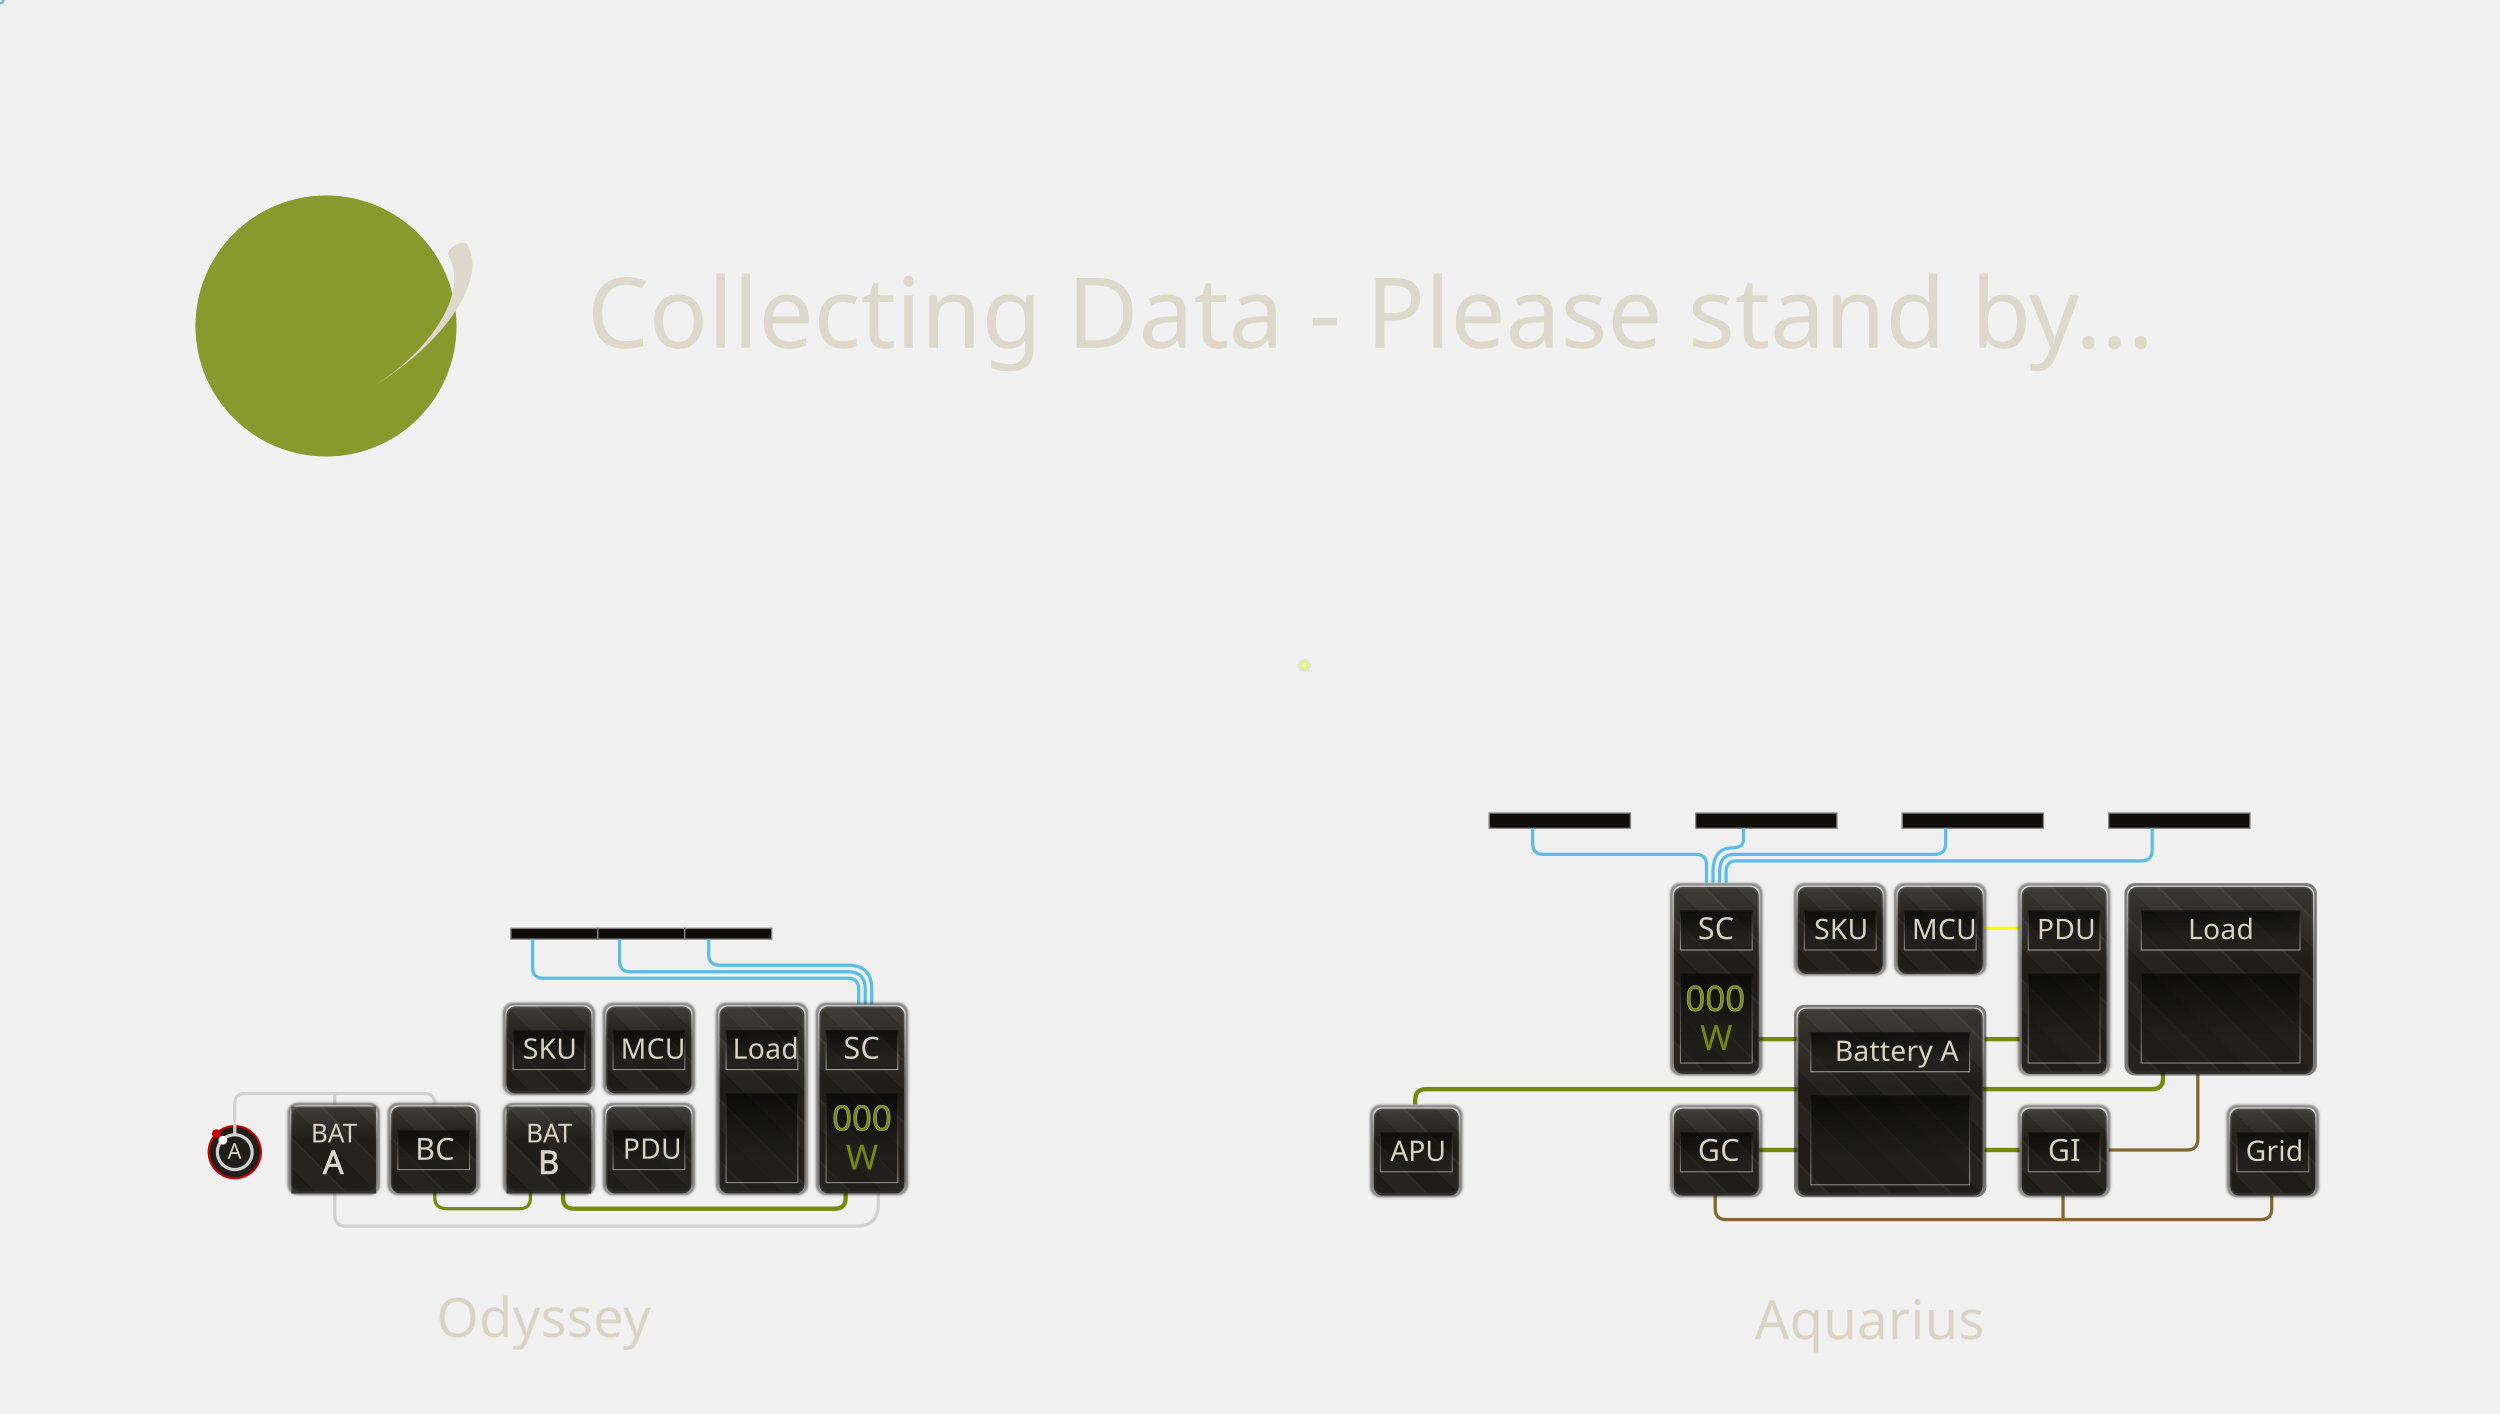
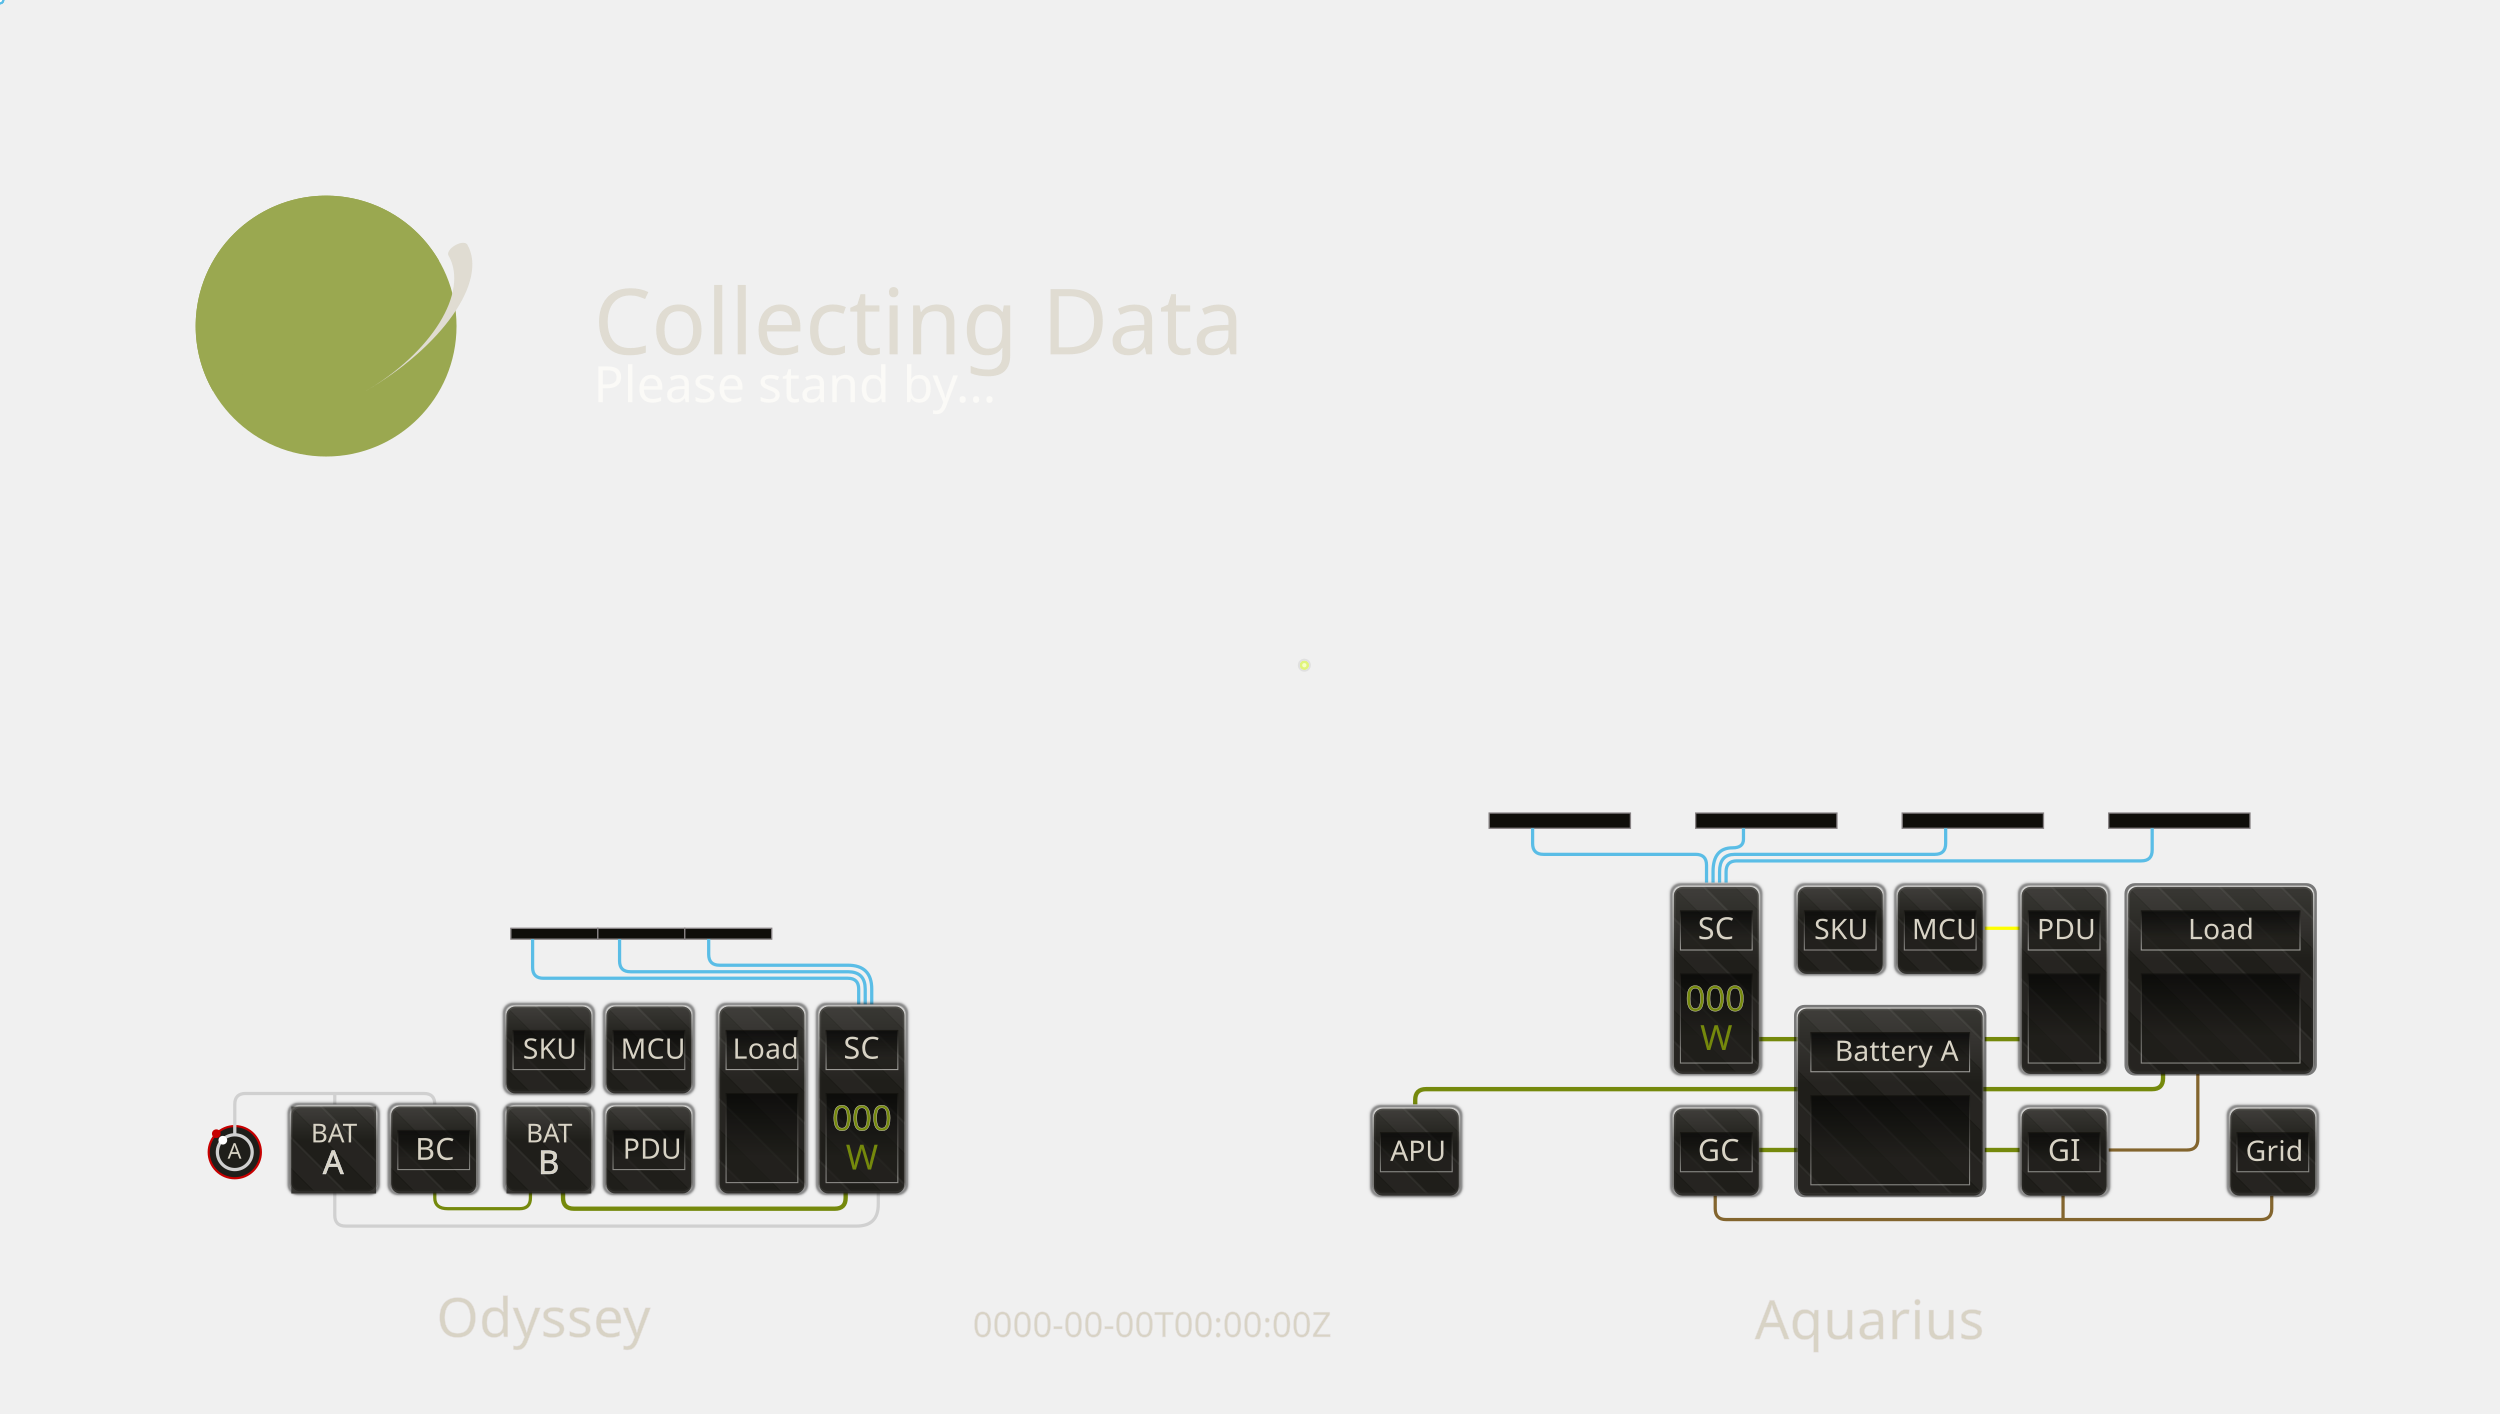
<svg xmlns="http://www.w3.org/2000/svg" xmlns:xlink="http://www.w3.org/1999/xlink" id="Apollo-NG-Visual-Dashboard" height="650" width="1150">
  <style>
    @font-face {
      font-family: "DIN";
      src: url('../font/DIN.woff');
      font-weight: normal;
    }
    .button {
      -webkit-touch-callout: none;
      -webkit-user-select: none;
      -khtml-user-select: none;
      -moz-user-select: none;
      -ms-user-select: none;
      user-select: none;
    }
    .button:hover {
      cursor: pointer;
    }
  </style>
  <defs>
    <filter id="buttonBlur" x="-1" y="-1" width="3" height="3">
      <feGaussianBlur in="SourceGraphic" stdDeviation="0.7" />
    </filter>
    <pattern id="buttonPattern" x="0" y="0" width="20" height="50" patternUnits="userSpaceOnUse" patternTransform="rotate(-45)">
      <rect x="0" y="0" height="50" width="10" rx="0" ry="0" style="stroke: none; fill: #3f3e3a; " />
      <path d="M10,0 L10,50" style="stroke:#8f8e8a; stroke-width: 1; fill:none;" />
      <rect x="10" y="0" height="50" width="10" rx="0" ry="0" style="stroke: none; fill: #1f1e1a; " />
      <path d="M20,0 L20,50" style="stroke:#0f0e0a; stroke-width: 1; fill:none;" />
    </pattern>
    <linearGradient id="buttonFaceGradient" x1="0%" y1="0%" x2="0%" y2="100%" spreadMethod="pad">
      <stop offset="0" stop-color="#3f3e3a" stop-opacity="0.8" />
      <stop offset="40%" stop-color="#1f1e1a" stop-opacity="0.8" />
    </linearGradient>
    <linearGradient id="buttonStrokeGradient" x1="0%" y1="0%" x2="0%" y2="100%" spreadMethod="pad">
      <stop offset="0" stop-color="#dfdeda" stop-opacity="0.5" />
      <stop offset="40%" stop-color="#4f4e4a" stop-opacity="0.5" />
    </linearGradient>
    <linearGradient id="buttonDisplayGradient" x1="0%" y1="0%" x2="0%" y2="100%" spreadMethod="pad">
      <stop offset="0" stop-color="#000000" stop-opacity="1" />
      <stop offset="70%" stop-color="#1f1e1a" stop-opacity="1" />
    </linearGradient>
    <linearGradient id="buttonDisplayStrokeGradient" x1="0%" y1="0%" x2="0%" y2="100%" spreadMethod="pad">
      <stop offset="0" stop-color="#0f0e0a" stop-opacity="1" />
      <stop offset="100%" stop-color="#cfceca" stop-opacity="1" />
    </linearGradient>
    <g id="button_sq">
      <rect x="-1" y="-1" height="41" width="41" rx="4" ry="4" style="stroke:#000000; fill: none; stroke-width: 1.5; filter: url(#buttonBlur);" opacity="0.5" />
      <rect x="0" y="0" height="39" width="39" rx="4" ry="4" style="stroke:url(#buttonStrokeGradient); fill: url(#buttonPattern); stroke-width: 1.5;" />
      <rect x="0" y="0" height="40" width="39" rx="4" ry="4" style="stroke: none; fill:url(#buttonFaceGradient);" />
      <rect x="3" y="11" height="18" width="33" style="stroke:url(#buttonDisplayStrokeGradient); fill: url(#buttonDisplayGradient); stroke-width: 0.5; " opacity="0.6" />
    </g>
    <g id="button_sqt">
      <rect x="-1" y="-1" height="41" width="41" rx="4" ry="4" style="stroke:#000000; fill: none; stroke-width: 1.5; filter: url(#buttonBlur);" opacity="0.5" />
      <rect x="0" y="0" height="39" width="39" rx="4" ry="4" style="stroke:url(#buttonStrokeGradient); fill: url(#buttonPattern); stroke-width: 1.5;" />
      <rect x="0" y="0" height="40" width="39" style="stroke: none; fill:url(#buttonFaceGradient);" />
      <path d="M5,5 L34,5, L34,19, L28,25, L28,35, L11,35, L11,25, L5,19, L5,5" style="stroke:url(#buttonDisplayStrokeGradient); fill: url(#buttonDisplayGradient); stroke-width: 0.5; " opacity="0.6" />
    </g>
    <g id="button_ru">
      <rect x="-1" y="-1" height="87" width="41" rx="4" ry="4" style="stroke:#000000; fill: none; stroke-width: 1.5; filter: url(#buttonBlur);" opacity="0.5" />
      <rect x="0" y="0" height="85" width="39" rx="4" ry="4" style="stroke:url(#buttonStrokeGradient); fill: url(#buttonPattern); stroke-width: 1.5;" />
      <rect x="0" y="0" height="86" width="39" rx="4" ry="4" style="stroke: none; fill:url(#buttonFaceGradient);" />
      <rect x="3" y="11" height="18" width="33" style="stroke:url(#buttonDisplayStrokeGradient); fill: url(#buttonDisplayGradient); stroke-width: 0.5; " opacity="0.7" />
      <rect x="3" y="40" height="41" width="33" style="stroke:url(#buttonDisplayStrokeGradient); fill: url(#buttonDisplayGradient); stroke-width: 0.5; " opacity="0.6" />
    </g>
    <g id="button_bsq">
      <rect x="-1" y="-1" height="87" width="87" rx="4" ry="4" style="stroke:#000000; fill: none; stroke-width: 1.5; " opacity="0.5" />
      <rect x="0" y="0" height="85" width="85" rx="4" ry="4" style="stroke:url(#buttonStrokeGradient); fill: url(#buttonPattern); stroke-width: 1.5;" />
      <rect x="0" y="0" height="86" width="85" rx="4" ry="4" style="stroke: none; fill:url(#buttonFaceGradient);" />
      <rect x="6" y="11" height="18" width="73" style="stroke:url(#buttonDisplayStrokeGradient); fill: url(#buttonDisplayGradient); stroke-width: 0.5; " opacity="0.7" />
      <rect x="6" y="40" height="41" width="73" style="stroke:url(#buttonDisplayStrokeGradient); fill: url(#buttonDisplayGradient); stroke-width: 0.5; " opacity="0.6" />
    </g>
  </defs>
-   <g id="splash" opacity="0.85">
+   <g id="splash" opacity="0.7">
    <circle cx="150" cy="150" r="60" fill="#75890c" />
    <g transform="matrix(0.866, -0.5, 0.25, 0.433, 150, 150)">
      <path d="M 0,70 A 65,70 0 0,0 65,0 5,5 0 0,1 75,0 75,70 0 0,1 0,70Z" fill="#D8D3C5">
        <animateTransform attributeName="transform" type="rotate" from="360 0 0" to="0 0 0" dur="1.5s" repeatCount="indefinite" />
      </path>
    </g>
    <path d="M 60,0 A 60,60 0 0,0 -60,0Z" transform="matrix(0.866, -0.5, 0.5, 0.866, 150, 150)" fill="#75890c" />
-     <text x="270" y="160" font-family="'DIN',sans-serif" style="fill: #D8D3C5; stroke: none; font-size: 45;">
-       Collecting Data - Please stand by...
+     <text x="273" y="163" font-family="'DIN',sans-serif" style="fill: #D8D3C5; stroke: none; font-size: 42;">
+       Collecting Data
    </text>
-     <animate id="initComplete" attributeName="opacity" from="0.85" to="0" begin="indefinite" dur="1.2s" fill="freeze" />
+     <text x="273" y="185" font-family="'DIN',sans-serif" style="fill: #fffefa; stroke: none; font-size: 23;">
+       Please stand by...
+     </text>
+     <animate id="initComplete" attributeName="opacity" from="0.7" to="0" begin="indefinite" dur="1s" fill="freeze" />
  </g>
-   <g id="moon" opacity="0">
+   <g id="moon" opacity="0" transform="translate(-10,20) rotate(-15 75 75)">
    <circle cx="150" cy="150" r="60" fill="#D8D3C5" stroke="#ffffff" stroke-width="" />
    <path id="moonMask" d="M150,90, A 60,60 10 0,1 150,210 Q110,150 150,90" fill="#1f1e1a" stroke="#0f0e0a" stroke-width="2" />
    <animate id="moonRise" attributeName="opacity" from="0" to="0.35" begin="indefinite" dur="4s" fill="freeze" restart="whenNotActive" />
    <animate id="moonSet" attributeName="opacity" from="0.35" to="0" begin="indefinite" dur="4s" fill="freeze" restart="whenNotActive" />
  </g>
  <g id="sun" opacity="0">
    <path id="SunRayO1C" d="M170,207 L256,427" style="stroke:#ffad09; stroke-width: 3; fill:none;" opacity="0.5" />
    <circle cx="0" cy="0" r="2" style="stroke: #ffad09; fill: #ffffff; ">
      <animateMotion id="SunRayO1CA" path="M170,208 L256,427" begin="indefinite" end="indefinite" dur="3s" restart="whenNotActive" repeatCount="indefinite" />
    </circle>
    <path id="SunRayO2C" d="M175,205 L296,427" style="stroke:#ffad09; stroke-width: 3; fill:none;" opacity="0.5" />
    <circle cx="0" cy="0" r="2" style="stroke: #ffad09; fill: #ffffff; ">
      <animateMotion id="SunRayO2CA" path="M175,205 L296,427" begin="indefinite" end="indefinite" dur="3s" restart="whenNotActive" repeatCount="indefinite" />
    </circle>
    <path id="SunRayO3C" d="M180,202 L335,427" style="stroke:#ffad09; stroke-width: 3; fill:none;" opacity="0.5" />
    <circle cx="0" cy="0" r="2" style="stroke: #ffad09; fill: #ffffff; ">
      <animateMotion id="SunRayO3CA" path="M181,203 L335,427" begin="indefinite" end="indefinite" dur="3s" restart="whenNotActive" repeatCount="indefinite" />
    </circle>
    <path id="SunRayA1C" d="M208,164 L719,376" style="stroke:#ffad09; stroke-width: 3; fill:none;" opacity="0.5" />
    <circle cx="0" cy="0" r="2" style="stroke: #ffad09; fill: #ffffff; ">
      <animateMotion id="SunRayA1CA" path="M208,164 L719,374" begin="indefinite" end="indefinite" dur="3s" restart="whenNotActive" repeatCount="indefinite" />
    </circle>
    <path id="SunRayA2C" d="M209,160 L815,376" style="stroke:#ffad09; stroke-width: 3; fill:none;" opacity="0.5" />
    <circle cx="0" cy="0" r="2" style="stroke: #ffad09; fill: #ffffff; ">
      <animateMotion id="SunRayA2CA" path="M209,160 L815,374" begin="indefinite" end="indefinite" dur="3s" restart="whenNotActive" repeatCount="indefinite" />
    </circle>
    <path id="SunRayA3C" d="M209,155 L910,376" style="stroke:#ffad09; stroke-width: 3; fill:none;" opacity="0.5" />
    <circle cx="0" cy="0" r="2" style="stroke: #ffad09; fill: #ffffff; ">
      <animateMotion id="SunRayA3CA" path="M209,155 L910,374" begin="indefinite" end="indefinite" dur="3s" restart="whenNotActive" repeatCount="indefinite" />
    </circle>
    <path id="SunRayA4C" d="M209,150 L1005,376" style="stroke:#ffad09; stroke-width: 3; fill:none;" opacity="0.5" />
    <circle cx="0" cy="0" r="2" style="stroke: #ffad09; fill: #ffffff; ">
      <animateMotion id="SunRayA4CA" path="M209,150 L1005,374" begin="indefinite" end="indefinite" dur="3s" restart="whenNotActive" repeatCount="indefinite" />
    </circle>
    <circle fill="rgba(255, 173, 9, 0.4)" stroke="#ffad09" stroke-width="2" cx="150" cy="150" r="60" opacity="0.7">
      
    </circle>
    <g id="O-RSO" transform="translate(140,280)" class="button">
      <rect x="-1" y="-1" height="44" width="218" rx="4" ry="4" style="stroke:none; fill:#ffad09;" opacity="0.4" />
      <rect x="0" y="0" height="42" width="60" rx="4" ry="4" style="stroke:url(#buttonStrokeGradient); fill: url(#buttonPattern); stroke-width: 1.5;" opacity="0.6" />
      <rect x="0" y="0" height="42" width="60" rx="4" ry="4" style="stroke: none; fill:url(#buttonDisplayGradient);" opacity="0.7" />
      <rect x="61" y="0" height="42" width="60" rx="4" ry="4" style="stroke:url(#buttonStrokeGradient); fill: url(#buttonPattern); stroke-width: 1.5;" opacity="0.6" />
      <rect x="61" y="0" height="42" width="60" rx="4" ry="4" style="stroke: none; fill:url(#buttonDisplayGradient);" opacity="0.7" />
      <rect x="156" y="0" height="42" width="60" rx="4" ry="4" style="stroke:url(#buttonStrokeGradient); fill: url(#buttonPattern); stroke-width: 1.5;" opacity="0.6" />
      <rect x="156" y="0" height="42" width="60" rx="4" ry="4" style="stroke: none; fill:url(#buttonDisplayGradient);" opacity="0.7" />
      <text id="O-RSO-Dir" x="30" y="23" font-family="'DIN',sans-serif" style="fill: #D8D3C5; stroke: #E8E3E5; stroke-width: 0.2; font-size: 22; letter-spacing:0; text-anchor: middle;">
        0000
      </text>
      <text x="30" y="37" font-family="'DIN',sans-serif" style="fill: #D8D3C5; stroke: none; font-size: 10; letter-spacing:0; text-anchor: middle;">
        Direct
      </text>
      <path id="O-RSO-Dir-INC" d="M20,-0.5 L30,-8 L40,-0.5" style="stroke:#ffad09; stroke-width: 0.5; fill:rgba(255, 173, 9, 0.9);" opacity="0">
        <animate id="ORDIIA1" attributeName="opacity" from="0" to="1" begin="0s" dur="0.5s" fill="freeze" />
        <animate id="ORDIIA2" attributeName="opacity" from="1" to="0" begin="ORDIIA1.end" dur="2s" fill="freeze" />
        <animate id="ORDIIA3" attributeName="opacity" from="0" to="1" begin="ORDIIA2.end" dur="0.5s" fill="freeze" />
        <animate id="ORDIIA4" attributeName="opacity" from="1" to="0" begin="ORDIIA3.end" dur="2s" fill="freeze" />
      </path>
      <path id="O-RSO-Dir-DEC" d="M20,42 L30,50 L40,42" style="stroke:#ffad09; stroke-width: 0.5; fill:rgba(255, 173, 9, 0.9);" opacity="0">
        <animate id="ORDIDA1" attributeName="opacity" from="0" to="1" begin="0s" dur="0.5s" fill="freeze" />
        <animate id="ORDIDA2" attributeName="opacity" from="1" to="0" begin="ORDIDA1.end" dur="2s" fill="freeze" />
        <animate id="ORDIDA3" attributeName="opacity" from="0" to="1" begin="ORDIDA2.end" dur="0.5s" fill="freeze" />
        <animate id="ORDIDA4" attributeName="opacity" from="1" to="0" begin="ORDIDA3.end" dur="2s" fill="freeze" />
      </path>
      <text id="O-RSO-Dif" x="92" y="23" font-family="'DIN',sans-serif" style="fill: #D8D3C5; stroke: #E8E3E5; stroke-width: 0.2; font-size: 22; letter-spacing:0; text-anchor: middle;">
        0000
      </text>
      <text x="92" y="37" font-family="'DIN',sans-serif" style="fill: #D8D3C5; stroke: none; font-size: 10; letter-spacing:0.1; text-anchor: middle;">
        Diffuse
      </text>
      <path id="O-RSO-Dif-INC" d="M82,-0.5 L92,-8 L102,-0.5" style="stroke:#ffad09; stroke-width: 0.5; fill:rgba(255, 173, 9, 0.9);" opacity="0">
        <animate id="ORDFIA1" attributeName="opacity" from="0" to="1" begin="0s" dur="0.5s" fill="freeze" />
        <animate id="ORDFIA2" attributeName="opacity" from="1" to="0" begin="ORDFIA1.end" dur="2s" fill="freeze" />
        <animate id="ORDFIA3" attributeName="opacity" from="0" to="1" begin="ORDFIA2.end" dur="0.5s" fill="freeze" />
        <animate id="ORDFIA4" attributeName="opacity" from="1" to="0" begin="ORDFIA3.end" dur="2s" fill="freeze" />
      </path>
      <path id="O-RSO-Dif-DEC" d="M82,42 L92,50 L102,42" style="stroke:#ffad09; stroke-width: 0.5; fill:rgba(255, 173, 9, 0.9);" opacity="0">
        <animate id="ORDFDA1" attributeName="opacity" from="0" to="1" begin="0s" dur="0.5s" fill="freeze" />
        <animate id="ORDFDA2" attributeName="opacity" from="1" to="0" begin="ORDFDA1.end" dur="2s" fill="freeze" />
        <animate id="ORDFDA3" attributeName="opacity" from="0" to="1" begin="ORDFDA2.end" dur="0.5s" fill="freeze" />
        <animate id="ORDFDA4" attributeName="opacity" from="1" to="0" begin="ORDFDA3.end" dur="2s" fill="freeze" />
      </path>
      <text x="131" y="19" font-family="'DIN',sans-serif" style="fill: #ffffff; stroke: #D8D3C5; stroke-width: 0.5; font-size: 18;">
        W
      </text>
      <path d="M128,24 L150,24" style="stroke:#ffffff; stroke-width: 1; fill:none;" />
      <text x="130" y="37" font-family="'DIN',sans-serif" style="fill: #ffffff; stroke: #D8D3C5; stroke-width: 0.5; font-size: 14; letter-spacing:0;">
        m²
      </text>
      <text id="O-RSO-Max" x="186" y="23" font-family="'DIN',sans-serif" style="fill: #D8D3C5; stroke: #E8E3E5; stroke-width: 0.2; font-size: 22; letter-spacing:0; text-anchor: middle;">
        0000
      </text>
      <text x="186" y="37" font-family="'DIN',sans-serif" style="fill: #D8D3C5; stroke: none; font-size: 10; letter-spacing:0.1; text-anchor: middle;">
        UCSSPM
      </text>
      <path id="O-RSO-Max-INC" d="M176,-0.5 L186,-8 L196,-0.5" style="stroke:#ffad09; stroke-width: 0.5; fill:rgba(255, 173, 9, 0.9);" opacity="0">
        <animate id="ORMIA1" attributeName="opacity" from="0" to="1" begin="0s" dur="0.5s" fill="freeze" />
        <animate id="ORMIA2" attributeName="opacity" from="1" to="0" begin="ORMIA1.end" dur="2s" fill="freeze" />
        <animate id="ORMIA3" attributeName="opacity" from="0" to="1" begin="ORMIA2.end" dur="0.5s" fill="freeze" />
        <animate id="ORMIA4" attributeName="opacity" from="1" to="0" begin="ORMIA3.end" dur="2s" fill="freeze" />
      </path>
      <path id="O-RSO-Max-DEC" d="M176,42 L186,50 L196,42" style="stroke:#ffad09; stroke-width: 0.5; fill:rgba(255, 173, 9, 0.9);" opacity="0">
        <animate id="ORMDA1" attributeName="opacity" from="0" to="1" begin="0s" dur="0.5s" fill="freeze" />
        <animate id="ORMDA2" attributeName="opacity" from="1" to="0" begin="ORMDA1.end" dur="2s" fill="freeze" />
        <animate id="ORMDA3" attributeName="opacity" from="0" to="1" begin="ORMDA2.end" dur="0.5s" fill="freeze" />
        <animate id="ORMDA4" attributeName="opacity" from="1" to="0" begin="ORMDA3.end" dur="2s" fill="freeze" />
      </path>
    </g>
    <g id="A-RSO" transform="translate(430,225)" class="button">
      <rect x="-1" y="-1" height="44" width="218" rx="4" ry="4" style="stroke:none; fill:#ffad09;" opacity="0.4" />
      <rect x="0" y="0" height="42" width="60" rx="4" ry="4" style="stroke:url(#buttonStrokeGradient); fill: url(#buttonPattern); stroke-width: 1.5;" opacity="0.6" />
      <rect x="0" y="0" height="42" width="60" rx="4" ry="4" style="stroke: none; fill:url(#buttonDisplayGradient);" opacity="0.7" />
      <rect x="61" y="0" height="42" width="60" rx="4" ry="4" style="stroke:url(#buttonStrokeGradient); fill: url(#buttonPattern); stroke-width: 1.5;" opacity="0.6" />
      <rect x="61" y="0" height="42" width="60" rx="4" ry="4" style="stroke: none; fill:url(#buttonDisplayGradient);" opacity="0.7" />
      <rect x="156" y="0" height="42" width="60" rx="4" ry="4" style="stroke:url(#buttonStrokeGradient); fill: url(#buttonPattern); stroke-width: 1.5;" opacity="0.6" />
      <rect x="156" y="0" height="42" width="60" rx="4" ry="4" style="stroke: none; fill:url(#buttonDisplayGradient);" opacity="0.7" />
      <text id="A-RSO-Dir" x="30" y="23" font-family="'DIN',sans-serif" style="fill: #D8D3C5; stroke: #E8E3E5; stroke-width: 0.2; font-size: 22; letter-spacing:0; text-anchor: middle;">
        0000
      </text>
      <text x="30" y="37" font-family="'DIN',sans-serif" style="fill: #D8D3C5; stroke: none; font-size: 10; letter-spacing:0; text-anchor: middle;">
        Direct
      </text>
      <path id="A-RSO-Dir-INC" d="M20,-0.5 L30,-8 L40,-0.5" style="stroke:#ffad09; stroke-width: 0.5; fill:rgba(255, 173, 9, 0.99);" opacity="0">
        <animate id="ARDIIA1" attributeName="opacity" from="0" to="1" begin="0s" dur="0.5s" fill="freeze" />
        <animate id="ARDIIA2" attributeName="opacity" from="1" to="0" begin="ARDIIA1.end" dur="2s" fill="freeze" />
        <animate id="ARDIIA3" attributeName="opacity" from="0" to="1" begin="ARDIIA2.end" dur="0.5s" fill="freeze" />
        <animate id="ARDIIA4" attributeName="opacity" from="1" to="0" begin="ARDIIA3.end" dur="2s" fill="freeze" />
      </path>
      <path id="A-RSO-Dir-DEC" d="M20,42 L30,50 L40,42" style="stroke:#ffad09; stroke-width: 0.5; fill:rgba(255, 173, 9, 0.9);" opacity="0">
        <animate id="ARDIDA1" attributeName="opacity" from="0" to="1" begin="0s" dur="0.5s" fill="freeze" />
        <animate id="ARDIDA2" attributeName="opacity" from="1" to="0" begin="ARDIDA1.end" dur="2s" fill="freeze" />
        <animate id="ARDIDA3" attributeName="opacity" from="0" to="1" begin="ARDIDA2.end" dur="0.5s" fill="freeze" />
        <animate id="ARDIDA4" attributeName="opacity" from="1" to="0" begin="ARDIDA3.end" dur="2s" fill="freeze" />
      </path>
      <text id="A-RSO-Dif" x="92" y="23" font-family="'DIN',sans-serif" style="fill: #D8D3C5; stroke: #E8E3E5; stroke-width: 0.2; font-size: 22; letter-spacing:0; text-anchor: middle;">
        0000
      </text>
      <text x="92" y="37" font-family="'DIN',sans-serif" style="fill: #D8D3C5; stroke: none; font-size: 10; letter-spacing:0.1; text-anchor: middle;">
        Diffuse
      </text>
      <path id="A-RSO-Dif-INC" d="M82,-0.5 L92,-8 L102,-0.5" style="stroke:#ffad09; stroke-width: 0.5; fill:rgba(255, 173, 9, 0.9);" opacity="0">
        <animate id="ARDFIA1" attributeName="opacity" from="0" to="1" begin="0s" dur="0.5s" fill="freeze" />
        <animate id="ARDFIA2" attributeName="opacity" from="1" to="0" begin="ARDFIA1.end" dur="2s" fill="freeze" />
        <animate id="ARDFIA3" attributeName="opacity" from="0" to="1" begin="ARDFIA2.end" dur="0.5s" fill="freeze" />
        <animate id="ARDFIA4" attributeName="opacity" from="1" to="0" begin="ARDFIA3.end" dur="2s" fill="freeze" />
      </path>
      <path id="A-RSO-Dif-DEC" d="M82,42 L92,50 L102,42" style="stroke:#ffad09; stroke-width: 0.5; fill:rgba(255, 173, 9, 0.9);" opacity="0">
        <animate id="ARDFDA1" attributeName="opacity" from="0" to="1" begin="0s" dur="0.5s" fill="freeze" />
        <animate id="ARDFDA2" attributeName="opacity" from="1" to="0" begin="ARDFDA1.end" dur="2s" fill="freeze" />
        <animate id="ARDFDA3" attributeName="opacity" from="0" to="1" begin="ARDFDA2.end" dur="0.5s" fill="freeze" />
        <animate id="ARDFDA4" attributeName="opacity" from="1" to="0" begin="ARDFDA3.end" dur="2s" fill="freeze" />
      </path>
      <text x="131" y="19" font-family="'DIN',sans-serif" style="fill: #ffffff; stroke: #D8D3C5; stroke-width: 0.5; font-size: 18;">
        W
      </text>
      <path d="M128,24 L150,24" style="stroke:#ffffff; stroke-width: 1; fill:none;" />
      <text x="130" y="37" font-family="'DIN',sans-serif" style="fill: #ffffff; stroke: #D8D3C5; stroke-width: 0.5; font-size: 14; letter-spacing:0;">
        m²
      </text>
      <text id="A-RSO-Max" x="186" y="23" font-family="'DIN',sans-serif" style="fill: #D8D3C5; stroke: #E8E3E5; stroke-width: 0.2; font-size: 22; letter-spacing:0; text-anchor: middle;">
        0000
      </text>
      <text x="186" y="37" font-family="'DIN',sans-serif" style="fill: #D8D3C5; stroke: none; font-size: 10; letter-spacing:0.1; text-anchor: middle;">
        UCSSPM
      </text>
      <path id="A-RSO-Max-INC" d="M176,-0.5 L186,-8 L196,-0.5" style="stroke:#ffad09; stroke-width: 0.5; fill:rgba(255, 173, 9, 0.9);" opacity="0">
        <animate id="ARMIA1" attributeName="opacity" from="0" to="1" begin="0s" dur="0.5s" fill="freeze" />
        <animate id="ARMIA2" attributeName="opacity" from="1" to="0" begin="ARMIA1.end" dur="2s" fill="freeze" />
        <animate id="ARMIA3" attributeName="opacity" from="0" to="1" begin="ARMIA2.end" dur="0.5s" fill="freeze" />
        <animate id="ARMIA4" attributeName="opacity" from="1" to="0" begin="ARMIA3.end" dur="2s" fill="freeze" />
      </path>
      <path id="A-RSO-Max-DEC" d="M176,42 L186,50 L196,42" style="stroke:#ffad09; stroke-width: 0.5; fill:rgba(255, 173, 9, 0.9);" opacity="0">
        <animate id="ARMDA1" attributeName="opacity" from="0" to="1" begin="0s" dur="0.5s" fill="freeze" />
        <animate id="ARMDA2" attributeName="opacity" from="1" to="0" begin="ARMDA1.end" dur="2s" fill="freeze" />
        <animate id="ARMDA3" attributeName="opacity" from="0" to="1" begin="ARMDA2.end" dur="0.5s" fill="freeze" />
        <animate id="ARMDA4" attributeName="opacity" from="1" to="0" begin="ARMDA3.end" dur="2s" fill="freeze" />
      </path>
    </g>
    <animate id="SunRise" attributeName="opacity" from="0" to="1" begin="indefinite" dur="4s" fill="freeze" />
    <animate id="SunSet" attributeName="opacity" from="1" to="0" begin="indefinite" dur="4s" fill="freeze" />
  </g>
  <g id="Odyssey-Overlay-Container">
    <text x="250" y="615" font-family="'DIN',sans-serif" style="fill: #D8D3C5; stroke: #E8E3E5; stroke-width: 0.2; font-size: 25; letter-spacing:0.1; text-anchor: middle;">
      Odyssey
    </text>
    <g id="Odyssey-Alternator" transform="translate(108,530)">&gt;
      <circle cx="0" cy="0" r="12" style="stroke: #c70000; fill: #1f1e1a;" />
      <circle cx="-8.5" cy="-8.5" r="2" style="stroke: none; fill: #c70000;">
        <animateTransform attributeName="transform" begin="0s" dur="3s" type="rotate" from="0 0 0" to="360 0 0" repeatCount="indefinite" />
      </circle>
      <circle cx="0" cy="0" r="8" style="stroke: #d0d0d0; fill: none; stroke-width: 1.5;" />
      <circle cx="-5.5" cy="-5.5" r="2" style="stroke: none; fill: #ffffff; ">
        <animate attributeName="r" attributeType="XML" from="0.5" to="2.5" begin="0s" dur="3s" fill="freeze" repeatCount="indefinite" />
        <animateTransform attributeName="transform" begin="0s" dur="3s" type="rotate" from="0 0 0" to="360 0 0" repeatCount="indefinite" />
      </circle>
      <text x="-3.3" y="3" font-family="'DIN',sans-serif" style="fill: #D8D3C5; stroke: none; font-size: 10;">
        A
      </text>
    </g>
    <g id="Odyssey-PV-Panels">
      <rect id="OPVP1" x="235" y="427" width="40" height="5" style="fill:#0f0e0a; stroke:#888385; stroke-width: 0.6;">
        <animate id="OPVP1SA" attributeName="stroke" from="#ffad09" to="#5abde6" begin="indefinite" end="indefinite" restart="whenNotActive" dur="3s" fill="remove" repeatCount="indefinite" />
      </rect>
      <path id="OPVP1C" d="M245,432 L245,445 Q245,450 250,450 L390,450 Q395,450 395,455 L395,462" style="stroke:#5abde6; stroke-width: 1.5; fill:none;" />
      <circle cx="0" cy="0" r="1.5" style="stroke: #5abde6; fill: #ffffff; ">
        <animateMotion id="OPVP1CA" path="M245,432 L245,445 Q245,450 250,450 L390,450 Q395,450 395,455 L395,462" begin="indefinite" end="indefinite" restart="whenNotActive" dur="3s" repeatCount="indefinite" />
      </circle>
      <rect id="OPVP2" x="275" y="427" width="40" height="5" style="fill:#0f0e0a; stroke:#888385; stroke-width: 0.6;">
        <animate id="OPVP2SA" attributeName="stroke" from="#ffad09" to="#5abde6" begin="indefinite" end="indefinite" restart="whenNotActive" dur="3s" fill="remove" repeatCount="indefinite" />
      </rect>
      <path id="OPVP2C" d="M285,432 L285,442 Q285,447 290,447 L390,447 Q398,447 398,455 L398,462" style="stroke:#5abde6; stroke-width: 1.5; fill:none;" />
      <circle cx="0" cy="0" r="1.5" style="stroke: #5abde6; fill: #ffffff; ">
        <animateMotion id="OPVP2CA" path="M285,432 L285,442 Q285,447 290,447 L390,447 Q398,447 398,455 L398,462" begin="indefinite" end="indefinite" restart="whenNotActive" dur="3s" repeatCount="indefinite" />
      </circle>
      <rect id="OPVP3" x="315" y="427" width="40" height="5" style="fill:#0f0e0a; stroke:#888385; stroke-width: 0.6;">
        <animate id="OPVP3SA" attributeName="stroke" from="#ffad09" to="#5abde6" begin="indefinite" end="indefinite" restart="whenNotActive" dur="3s" fill="remove" repeatCount="indefinite" />
      </rect>
      <path id="OPVP3C" d="M326,432 L326,439 Q326,444 331,444 L390,444 Q401,444 401,455 L401,462" style="stroke:#5abde6; stroke-width: 1.5; fill:none;" />
      <circle cx="0" cy="0" r="1.5" style="stroke: #5abde6; fill: #ffffff; ">
        <animateMotion id="OPVP3CA" path="M326,432 L326,439 Q326,444 331,444 L390,444 Q401,444 401,455 L401,462" begin="indefinite" end="indefinite" restart="whenNotActive" dur="3s" repeatCount="indefinite" />
      </circle>
    </g>
    <g transform="translate(-1,-9)">
      <g id="OSCBatBC">
        <path d="M390,557 L390,560 Q390,565 385,565 L265,565 Q260,565 260,560 L260,557" style="stroke:#75890c; stroke-width: 2; fill:none;" />
        <circle cx="0" cy="0" r="1.5" style="stroke: #E0F47A; fill: #F6FFC5; ">
          <animateMotion id="OSCBatBCA" path="M392,557 L392,560 Q392,565 387,565 L265,565 Q260,565 260,560 L260,557" begin="indefinite" end="indefinite" restart="whenNotActive" dur="3s" repeatCount="indefinite" />
        </circle>
      </g>
      <g id="OSCBatAC">
        <path d="M405,557 L405,563 Q405,573 395,573 L205,573 L160,573 Q155,573 155,568 L155,557" style="stroke:#d0d0d0; stroke-width: 1.5; fill:none;" />
        <circle cx="0" cy="0" r="1.5" style="stroke: #e0e0e0; fill: #ffffff; ">
          <animateMotion id="OSCBatACA" path="M406,557 L406,563 Q406,573 396,573 L206,573 L160,573 Q155,573 155,568 L155,557" begin="indefinite" end="indefinite" restart="whenNotActive" dur="3s" repeatCount="indefinite" />
        </circle>
      </g>
      <g id="BC-BatB-C">
        <path d="M201,557 L201,560 Q201,565 207,565 L240,565 Q245,565 245,560 L245,557" style="stroke:#75890c; stroke-width: 1.5; fill:none;" />
        <circle cx="0" cy="0" r="1.5" style="stroke: #E0F47A; fill: #F6FFC5; ">
          <animateMotion path="M201,557 L201,560 Q201,565 207,565 L240,565 Q245,565 245,560 L245,557" begin="0s" dur="3s" repeatCount="indefinite" />
        </circle>
      </g>
      <g id="Odyssey-Alternator-BC-C">
        <path d="M109,531 L109,517 Q109,512 114,512 L196,512 Q201,512 201,517" style="stroke:#d0d0d0; stroke-width: 1.5; fill:none;" />
        <circle cx="0" cy="0" r="1.5" style="stroke: #e0e0e0; fill: #ffffff; ">
          <animateMotion path="M109,532 L109,517 Q109,512 114,512 L196,512 Q201,512 201,517" begin="0s" dur="3s" repeatCount="indefinite" />
        </circle>
      </g>
      <g id="Odyssey-Alternator-BATA-C">
        <path d="M155,512 L155,517" style="stroke:#d0d0d0; stroke-width: 1.5; fill:none;" />
        <circle cx="0" cy="0" r="1.5" style="stroke: #e0e0e0; fill: #ffffff; ">
          <animateMotion path="M109,532 L109,517 Q109,512 114,512 L155,512 L155,517" begin="0s" dur="3s" repeatCount="indefinite" />
        </circle>
      </g>
      <g>
        <path d="M320,527, L332,527" style="stroke:#ffff00; stroke-width: 1.5; fill:none;" />
        <circle cx="0" cy="0" r="1.5" style="stroke: #ffff00; fill: #ffffff; ">
          <animateMotion path="M320,527, L332,527" begin="0s" dur="3s" repeatCount="indefinite" />
        </circle>
        <path d="M320,537, L332,537" style="stroke:#ff0000; stroke-width: 1.5; fill:none;" />
        <circle cx="0" cy="0" r="1.5" style="stroke: #ff0000; fill: #ffffff; ">
          <animateMotion path="M320,537, L332,537" begin="0.5s" dur="3.5s" repeatCount="indefinite" />
        </circle>
        <path d="M320,547, L332,547" style="stroke:#ff6f00; stroke-width: 1.5; fill:none;" />
        <circle cx="0" cy="0" r="1.5" style="stroke: #ff6f00; fill: #ffffff; ">
          <animateMotion path="M320,547, L332,547" begin="1s" dur="4s" repeatCount="indefinite" />
        </circle>
        <path d="M299,517, L299,512" style="stroke:#ffff00; stroke-width: 1.5; fill:none;" />
        <circle cx="0" cy="0" r="1.5" style="stroke: #ffff00; fill: #ffffff; ">
          <animateMotion path="M299,518, L299,511" begin="0s" dur="3s" repeatCount="indefinite" />
        </circle>
      </g>
      <g id="BatB-PDU-C">
        <path d="M274,537, L279,537" style="stroke:#75890c; stroke-width: 5; fill:none;" />
        <circle cx="0" cy="0" r="1.5" style="stroke: #E0F47A; fill: #F6FFC5; ">
          <animateMotion path="M274,537, L280,537" begin="0s" dur="3s" repeatCount="indefinite" />
        </circle>
      </g>
      <g id="BatB-SKU-C">
        <path d="M253,517, L253,512" style="stroke:#75890c; stroke-width: 1.5; fill:none;" />
        <circle cx="0" cy="0" r="1.5" style="stroke: #E0F47A; fill: #F6FFC5;">
          <animateMotion path="M253,518, L253,511" begin="0s" dur="3s" repeatCount="indefinite" />
        </circle>
      </g>
      <g transform="translate(135,518)" class="button">
        <use xlink:href="#button_sqt" />
        <text x="9" y="16.5" font-family="'DIN',sans-serif" style="fill: #D8D3C5; stroke: none; font-size: 12;">
          BAT
        </text>
        <text x="14.5" y="31" font-family="'DIN',sans-serif" style="fill: #D8D3C5; stroke: #fafafa; stroke-width: 0.25; font-size: 15;">
          A
        </text>
      </g>
      <g transform="translate(181,518)" class="button">
        <use xlink:href="#button_sq" />
        <text x="11" y="24.5" font-family="'DIN',sans-serif" style="fill: #D8D3C5; stroke: none; font-size: 14; letter-spacing:0.1;">
          BC
        </text>
      </g>
      <g transform="translate(234,518)" class="button">
        <use xlink:href="#button_sqt" />
        <text x="9" y="16.5" font-family="'DIN',sans-serif" style="fill: #D8D3C5; stroke: none; font-size: 12;">
          BAT
        </text>
        <text x="14.5" y="31" font-family="'DIN',sans-serif" style="fill: #D8D3C5; stroke: #fafafa; stroke-width: 0.25; font-size: 15;">
          B
        </text>
      </g>
      <g transform="translate(280,518)" class="button">
        <use xlink:href="#button_sq" />
        <text x="7.5" y="24" font-family="'DIN',sans-serif" style="fill: #D8D3C5; stroke: none; font-size: 13; letter-spacing:0.1;">
          PDU
        </text>
      </g>
      <g transform="translate(234,472)" class="button">
        <use xlink:href="#button_sq" />
        <text x="7.5" y="24" font-family="'DIN',sans-serif" style="fill: #D8D3C5; stroke: none; font-size: 13; letter-spacing:0.1;">
          SKU
        </text>
      </g>
      <g transform="translate(280,472)" class="button">
        <use xlink:href="#button_sq" />
        <text x="6.5" y="24" font-family="'DIN',sans-serif" style="fill: #D8D3C5; stroke: none; font-size: 13; letter-spacing:0.15;">
          MCU
        </text>
      </g>
      <g transform="translate(332,472)" class="button">
        <use xlink:href="#button_ru" />
        <text x="6" y="24" font-family="'DIN',sans-serif" style="fill: #D8D3C5; stroke: none; font-size: 13; letter-spacing:0.15;">
          Load
        </text>
      </g>
      <g transform="translate(378,472)" class="button">
        <use xlink:href="#button_ru" />
        <text x="11" y="24" font-family="'DIN',sans-serif" style="fill: #D8D3C5; stroke: none; font-size: 14; letter-spacing:0.1;">
          SC
        </text>
        <text id="O-SC-Text" x="19.5" y="57" font-family="'DIN',sans-serif" style="fill: #75890c; stroke: #D8D3C5; stroke-width: 0.2; font-size: 16; letter-spacing:0; text-anchor: middle;">
          000
        </text>
        <text x="19.5" y="75" font-family="'DIN',sans-serif" style="fill: #75890c; stroke: none; font-size: 16; text-anchor: middle;">
          W
        </text>
      </g>
    </g>
  </g>
  <g id="Aquarius-Overlay-Container" transform="translate(600,306)">
    <text x="260" y="310" font-family="'DIN',sans-serif" style="fill: #D8D3C5; stroke: #E8E3E5; stroke-width: 0.2; font-size: 25; letter-spacing:0.1; text-anchor: middle;">
      Aquarius
    </text>
    <g id="APVP">
      <rect id="APVP1" x="85" y="68" width="65" height="7" style="fill:#0f0e0a; stroke:#888385; stroke-width: 0.6;">
        <animate id="APVP1SA" attributeName="stroke" from="#ffad09" to="#5abde6" begin="indefinite" end="indefinite" restart="whenNotActive" dur="3s" fill="remove" repeatCount="indefinite" />
      </rect>
      <path id="APVP1C" d="M105,75 L105,82 Q105,87 110,87 L180,87 Q185,87 185,92 L185,100" style="stroke:#5abde6; stroke-width: 1.5; fill:none;" />
      <circle cx="0" cy="0" r="1.5" style="stroke: #5abde6; fill: #ffffff; ">
        <animateMotion id="APVP1CA" path="M105,75 L105,82 Q105,87 110,87 L180,87 Q185,87 185,92 L185,100" begin="indefinite" end="indefinite" restart="whenNotActive" dur="3s" repeatCount="indefinite" />
      </circle>
      <rect id="APVP2" x="180" y="68" width="65" height="7" style="fill:#0f0e0a; stroke:#888385; stroke-width: 0.6;">
        <animate id="APVP2SA" attributeName="stroke" from="#ffad09" to="#5abde6" begin="indefinite" end="indefinite" restart="whenNotActive" dur="3s" fill="remove" repeatCount="indefinite" />
      </rect>
      <path id="APVP2C" d="M202,75 L202,80 Q202,84 197,84 L197,84 Q188,84 188,95 L188,100" style="stroke:#5abde6; stroke-width: 1.5; fill:none;" />
      <circle cx="0" cy="0" r="1.5" style="stroke: #5abde6; fill: #ffffff; ">
        <animateMotion id="APVP2CA" path="M202,75 L202,80 Q202,84 197,84 L197,84 Q188,84 188,95 L188,100" begin="indefinite" end="indefinite" restart="whenNotActive" dur="3s" repeatCount="indefinite" />
      </circle>
      <rect id="APVP3" x="275" y="68" width="65" height="7" style="fill:#0f0e0a; stroke:#888385; stroke-width: 0.6;">
        <animate id="APVP3SA" attributeName="stroke" from="#ffad09" to="#5abde6" begin="indefinite" end="indefinite" restart="whenNotActive" dur="3s" fill="remove" repeatCount="indefinite" />
      </rect>
      <path id="APVP3C" d="M295,75 L295,82 Q295,87 290,87 L198,87 Q191,87 191,95 L191,100" style="stroke:#5abde6; stroke-width: 1.5; fill:none;" />
      <circle cx="0" cy="0" r="1.5" style="stroke: #5abde6; fill: #ffffff; ">
        <animateMotion id="APVP3CA" path="M295,75 L295,82 Q295,87 290,87 L198,87 Q191,87 191,95 L191,100" begin="indefinite" end="indefinite" restart="whenNotActive" dur="3s" repeatCount="indefinite" />
      </circle>
      <rect id="APVP4" x="370" y="68" width="65" height="7" style="fill:#0f0e0a; stroke:#888385; stroke-width: 0.6;">
        <animate id="APVP4SA" attributeName="stroke" from="#ffad09" to="#5abde6" begin="indefinite" end="indefinite" restart="whenNotActive" dur="3s" fill="remove" repeatCount="indefinite" />
      </rect>
      <path id="APVP4C" d="M390,75 L390,85 Q390,90 385,90 L199,90 Q194,90 194,95 L194,100" style="stroke:#5abde6; stroke-width: 1.5; fill:none;" />
      <circle cx="0" cy="0" r="1.5" style="stroke: #5abde6; fill: #ffffff; ">
        <animateMotion id="APVP4CA" path="M390,75 L390,85 Q390,90 385,90 L199,90 Q194,90 194,95 L194,100" begin="indefinite" end="indefinite" restart="whenNotActive" dur="3s" repeatCount="indefinite" />
      </circle>
    </g>
    <g id="BatA-Load-C">
      <path d="M312,195 L390,195 Q395,195 395,190 L395,185" style="stroke:#75890c; stroke-width: 2; fill:none;" />
      <circle cx="0" cy="0" r="1.5" style="stroke: #E0F47A; fill: #F6FFC5; ">
        <animateMotion path="M312,195 L390,195 Q395,195 395,190 L395,185" begin="0s" dur="3s" repeatCount="indefinite" />
      </circle>
    </g>
    <g id="Grid-GC-C">
      <path d="M445,244 L445,250 Q445,255 440,255 L194,255 Q189,255 189,250 L189,244" style="stroke:#83652E; stroke-width: 1.5; fill:none;" />
      <circle cx="0" cy="0" r="1.5" style="stroke: #DFC479; fill: #DAB782; ">
        <animateMotion path="M445,244 L445,250 Q445,255 440,255 L194,255 Q189,255 189,250 L189,244" begin="0s" dur="3s" repeatCount="indefinite" />
      </circle>
    </g>
    <g id="Grid-GI-C">
      <path d="M349,255 L349,244" style="stroke:#83652E; stroke-width: 1.5; fill:none;" />
      <circle cx="0" cy="0" r="1.5" style="stroke: #DFC479; fill: #E8DAB2; ">
        <animateMotion path="M445,244 L445,250 Q445,255 440,255 L349,255 L349,244" begin="0s" dur="3s" repeatCount="indefinite" />
      </circle>
    </g>
    <g id="GI-Load-C">
      <path d="M370,223 L406,223 Q411,223 411,218 L411,188" style="stroke:#83652E; stroke-width: 1.5; fill:none;" />
      <circle cx="0" cy="0" r="1.5" style="stroke: #E8DAB2; fill: #DFC479; ">
        <animateMotion path="M370,223 L406,223 Q411,223 411,218 L411,188" begin="0s" dur="3s" repeatCount="indefinite" />
      </circle>
    </g>
    <g id="ASCBatAC">
      <path d="M209,172 L227,172" style="stroke:#75890c; stroke-width: 2; fill:none;" />
      <circle cx="0" cy="0" r="1.5" style="stroke: #E0F47A; fill: #F6FFC5; ">
        <animateMotion id="ASCBatACA" path="M209,172 L227,172" begin="indefinite" end="indefinite" restart="whenNotActive" dur="3s" repeatCount="indefinite" />
      </circle>
    </g>
    <g id="BatA-PDU-C">
      <path d="M313,172 L329,172" style="stroke:#75890c; stroke-width: 2; fill:none;" />
      <circle cx="0" cy="0" r="1.5" style="stroke: #E0F47A; fill: #F6FFC5; ">
        <animateMotion path="M313,172 L329,172" begin="0s" dur="3s" repeatCount="indefinite" />
      </circle>
    </g>
    <g id="A-PDU-MCU-C">
      <path d="M329,121 L313,121" style="stroke:#ffff00; stroke-width: 1.5; fill:none;" />
      <circle cx="0" cy="0" r="2.5" style="stroke: #e0e0e0; fill: #ffffff; ">
        <animateMotion path="M329,121 L313,121" begin="0s" dur="3s" repeatCount="indefinite" />
      </circle>
    </g>
    <g id="BatA-SKU-C">
      <path d="M247,158, L247,141" style="stroke:#75890c; stroke-width: 1.5; fill:none;" />
      <circle cx="0" cy="0" r="1.5" style="stroke: #E0F47A; fill: #F6FFC5; ">
        <animateMotion path="M247,158, L247,141" begin="0s" dur="3s" repeatCount="indefinite" />
      </circle>
    </g>
    <g id="BatA-PDU-C">
      <path d="M313,223 L329,223" style="stroke:#75890c; stroke-width: 2; fill:none;" />
      <circle cx="0" cy="0" r="1.5" style="stroke: #E0F47A; fill: #F6FFC5; ">
        <animateMotion path="M313,223 L329,223" begin="0s" dur="3s" repeatCount="indefinite" />
      </circle>
    </g>
    <g id="GC-BatA-C">
      <path d="M209,223 L227,223" style="stroke:#75890c; stroke-width: 2; fill:none;" />
      <circle cx="0" cy="0" r="1.5" style="stroke: #E0F47A; fill: #F6FFC5; ">
        <animateMotion path="M209,223 L227,223" begin="0s" dur="3s" repeatCount="indefinite" />
      </circle>
    </g>
    <g id="APU-BatA-C">
      <path d="M51,202 L51,200 Q51,195 56,195 L227,195" style="stroke:#75890c; stroke-width: 2; fill:none;" />
      <circle cx="0" cy="0" r="1.5" style="stroke: #E0F47A; fill: #F6FFC5; ">
        <animateMotion path="M51,202 L51,200 Q51,195 56,195 L227,195" begin="0s" dur="3s" repeatCount="indefinite" />
      </circle>
    </g>
    <g transform="translate(32,204)" class="button">
      <use xlink:href="#button_sq" />
      <text x="7.5" y="24" font-family="'DIN',sans-serif" style="fill: #D8D3C5; stroke: none; font-size: 13;">
        APU
      </text>
    </g>
    <g transform="translate(170,204)" class="button">
      <use xlink:href="#button_sq" />
      <text x="11" y="24" font-family="'DIN',sans-serif" style="fill: #D8D3C5; stroke: none; font-size: 14; letter-spacing:0.1;">
        GC
      </text>
    </g>
    <g transform="translate(330,204)" class="button">
      <use xlink:href="#button_sq" />
      <text x="12" y="24" font-family="'DIN',sans-serif" style="fill: #D8D3C5; stroke: none; font-size: 14; letter-spacing:0.1;">
        GI
      </text>
    </g>
    <g transform="translate(227,102)" class="button">
      <use xlink:href="#button_sq" />
      <text x="7.5" y="24" font-family="'DIN',sans-serif" style="fill: #D8D3C5; stroke: none; font-size: 13; letter-spacing:0.1;">
        SKU
      </text>
    </g>
    <g transform="translate(273,102)" class="button">
      <use xlink:href="#button_sq" />
      <text x="6.5" y="24" font-family="'DIN',sans-serif" style="fill: #D8D3C5; stroke: none; font-size: 13; letter-spacing:0.15;">
        MCU
      </text>
    </g>
    <g transform="translate(426,204)" class="button">
      <use xlink:href="#button_sq" />
      <text x="7" y="24" font-family="'DIN',sans-serif" style="fill: #D8D3C5; stroke: none; font-size: 13; letter-spacing:0.1;">
        Grid
      </text>
    </g>
    <g transform="translate(330,102)" class="button">
      <use xlink:href="#button_ru" />
      <text x="7" y="24" font-family="'DIN',sans-serif" style="fill: #D8D3C5; stroke: none; font-size: 13; letter-spacing:0.1;">
        PDU
      </text>
    </g>
    <g transform="translate(170,102)" class="button">
      <use xlink:href="#button_ru" />
      <text x="11" y="24" font-family="'DIN',sans-serif" style="fill: #D8D3C5; stroke: none; font-size: 14; letter-spacing:0.1;">
        SC
      </text>
      <text id="A-SC-Text" x="19" y="57" font-family="'DIN',sans-serif" style="fill: #75890c; stroke: #D8D3C5; stroke-width: 0.2; font-size: 16; letter-spacing:0; text-anchor: middle;">
        000
      </text>
      <text x="19.5" y="75" font-family="'DIN',sans-serif" style="fill: #75890c; stroke: none; font-size: 16; text-anchor: middle;">
        W
      </text>
    </g>
    <g transform="translate(227,158)" class="button">
      <use xlink:href="#button_bsq" />
      <text x="17" y="24" font-family="'DIN',sans-serif" style="fill: #D8D3C5; stroke: none; font-size: 13; letter-spacing:0.1;">
        Battery A
      </text>
    </g>
    <g transform="translate(379,102)" class="button">
      <use xlink:href="#button_bsq" />
      <text x="27.5" y="24" font-family="'DIN',sans-serif" style="fill: #D8D3C5; stroke: none; font-size: 13; letter-spacing:0.1;">
        Load
      </text>
    </g>
  </g>
+   <text id="svg-timestamp" x="530" y="615" font-family="'DIN',sans-serif" style="fill: #D8D3C5; stroke: #E8E3E5; stroke-width: 0.2; font-size: 16; text-anchor: middle;">
+       0000-00-00T00:00:00Z
+   </text>
</svg>
